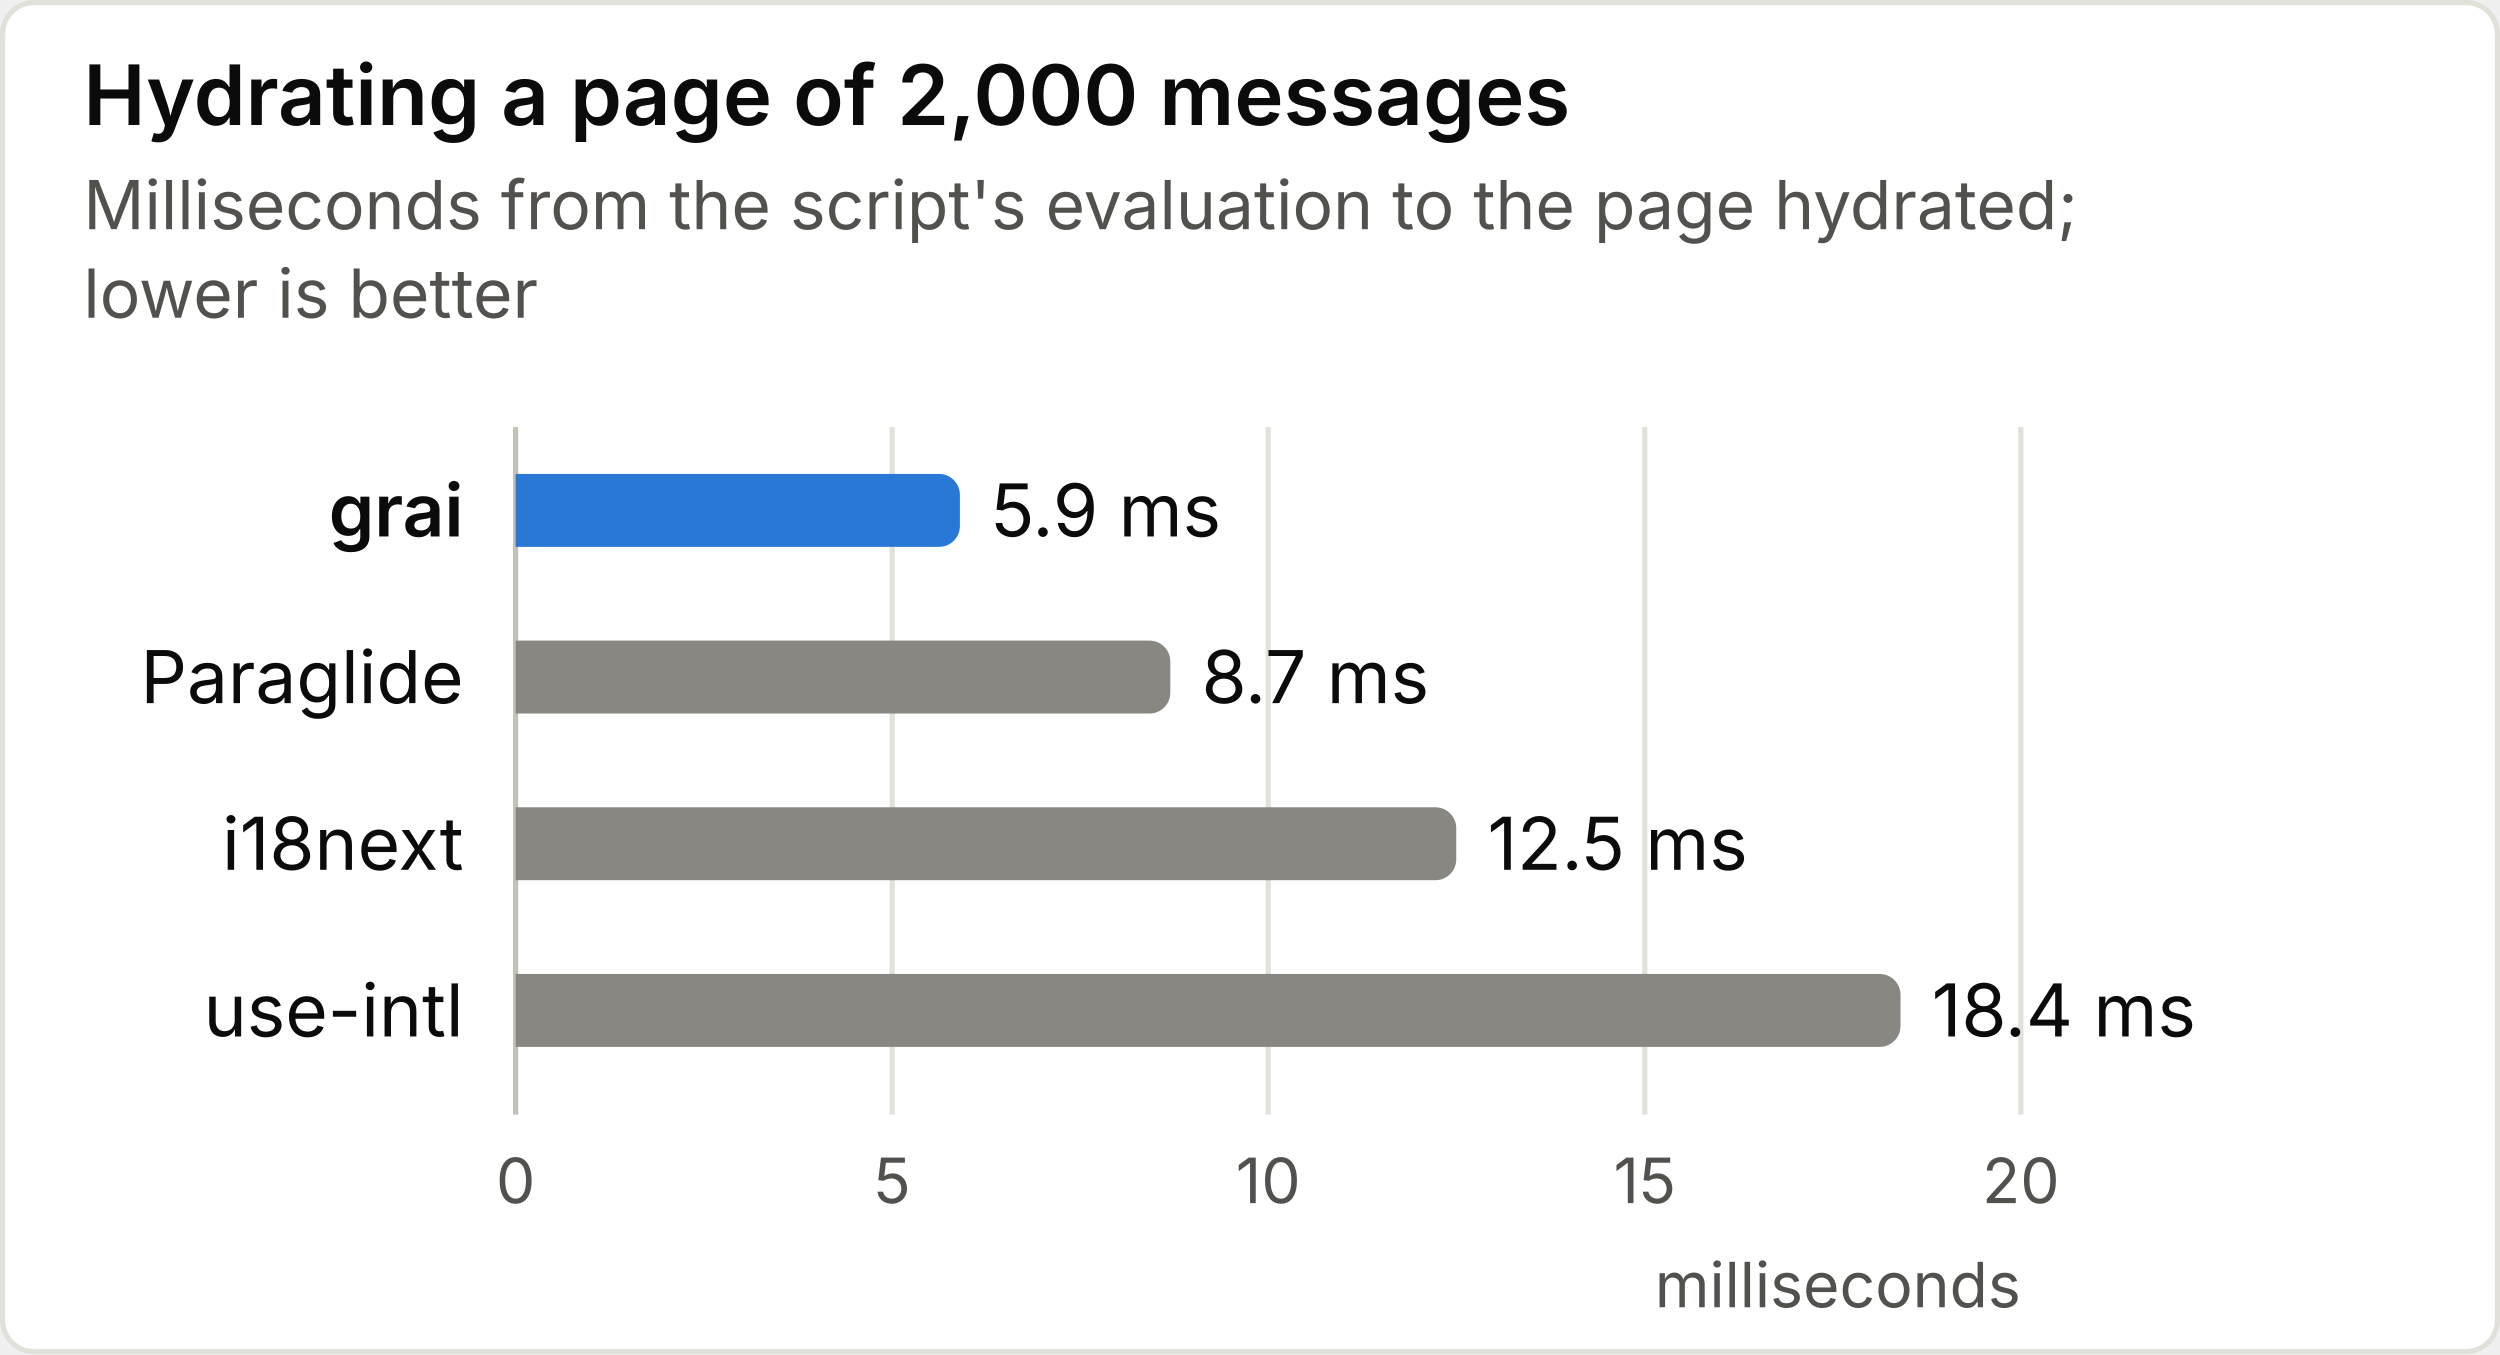
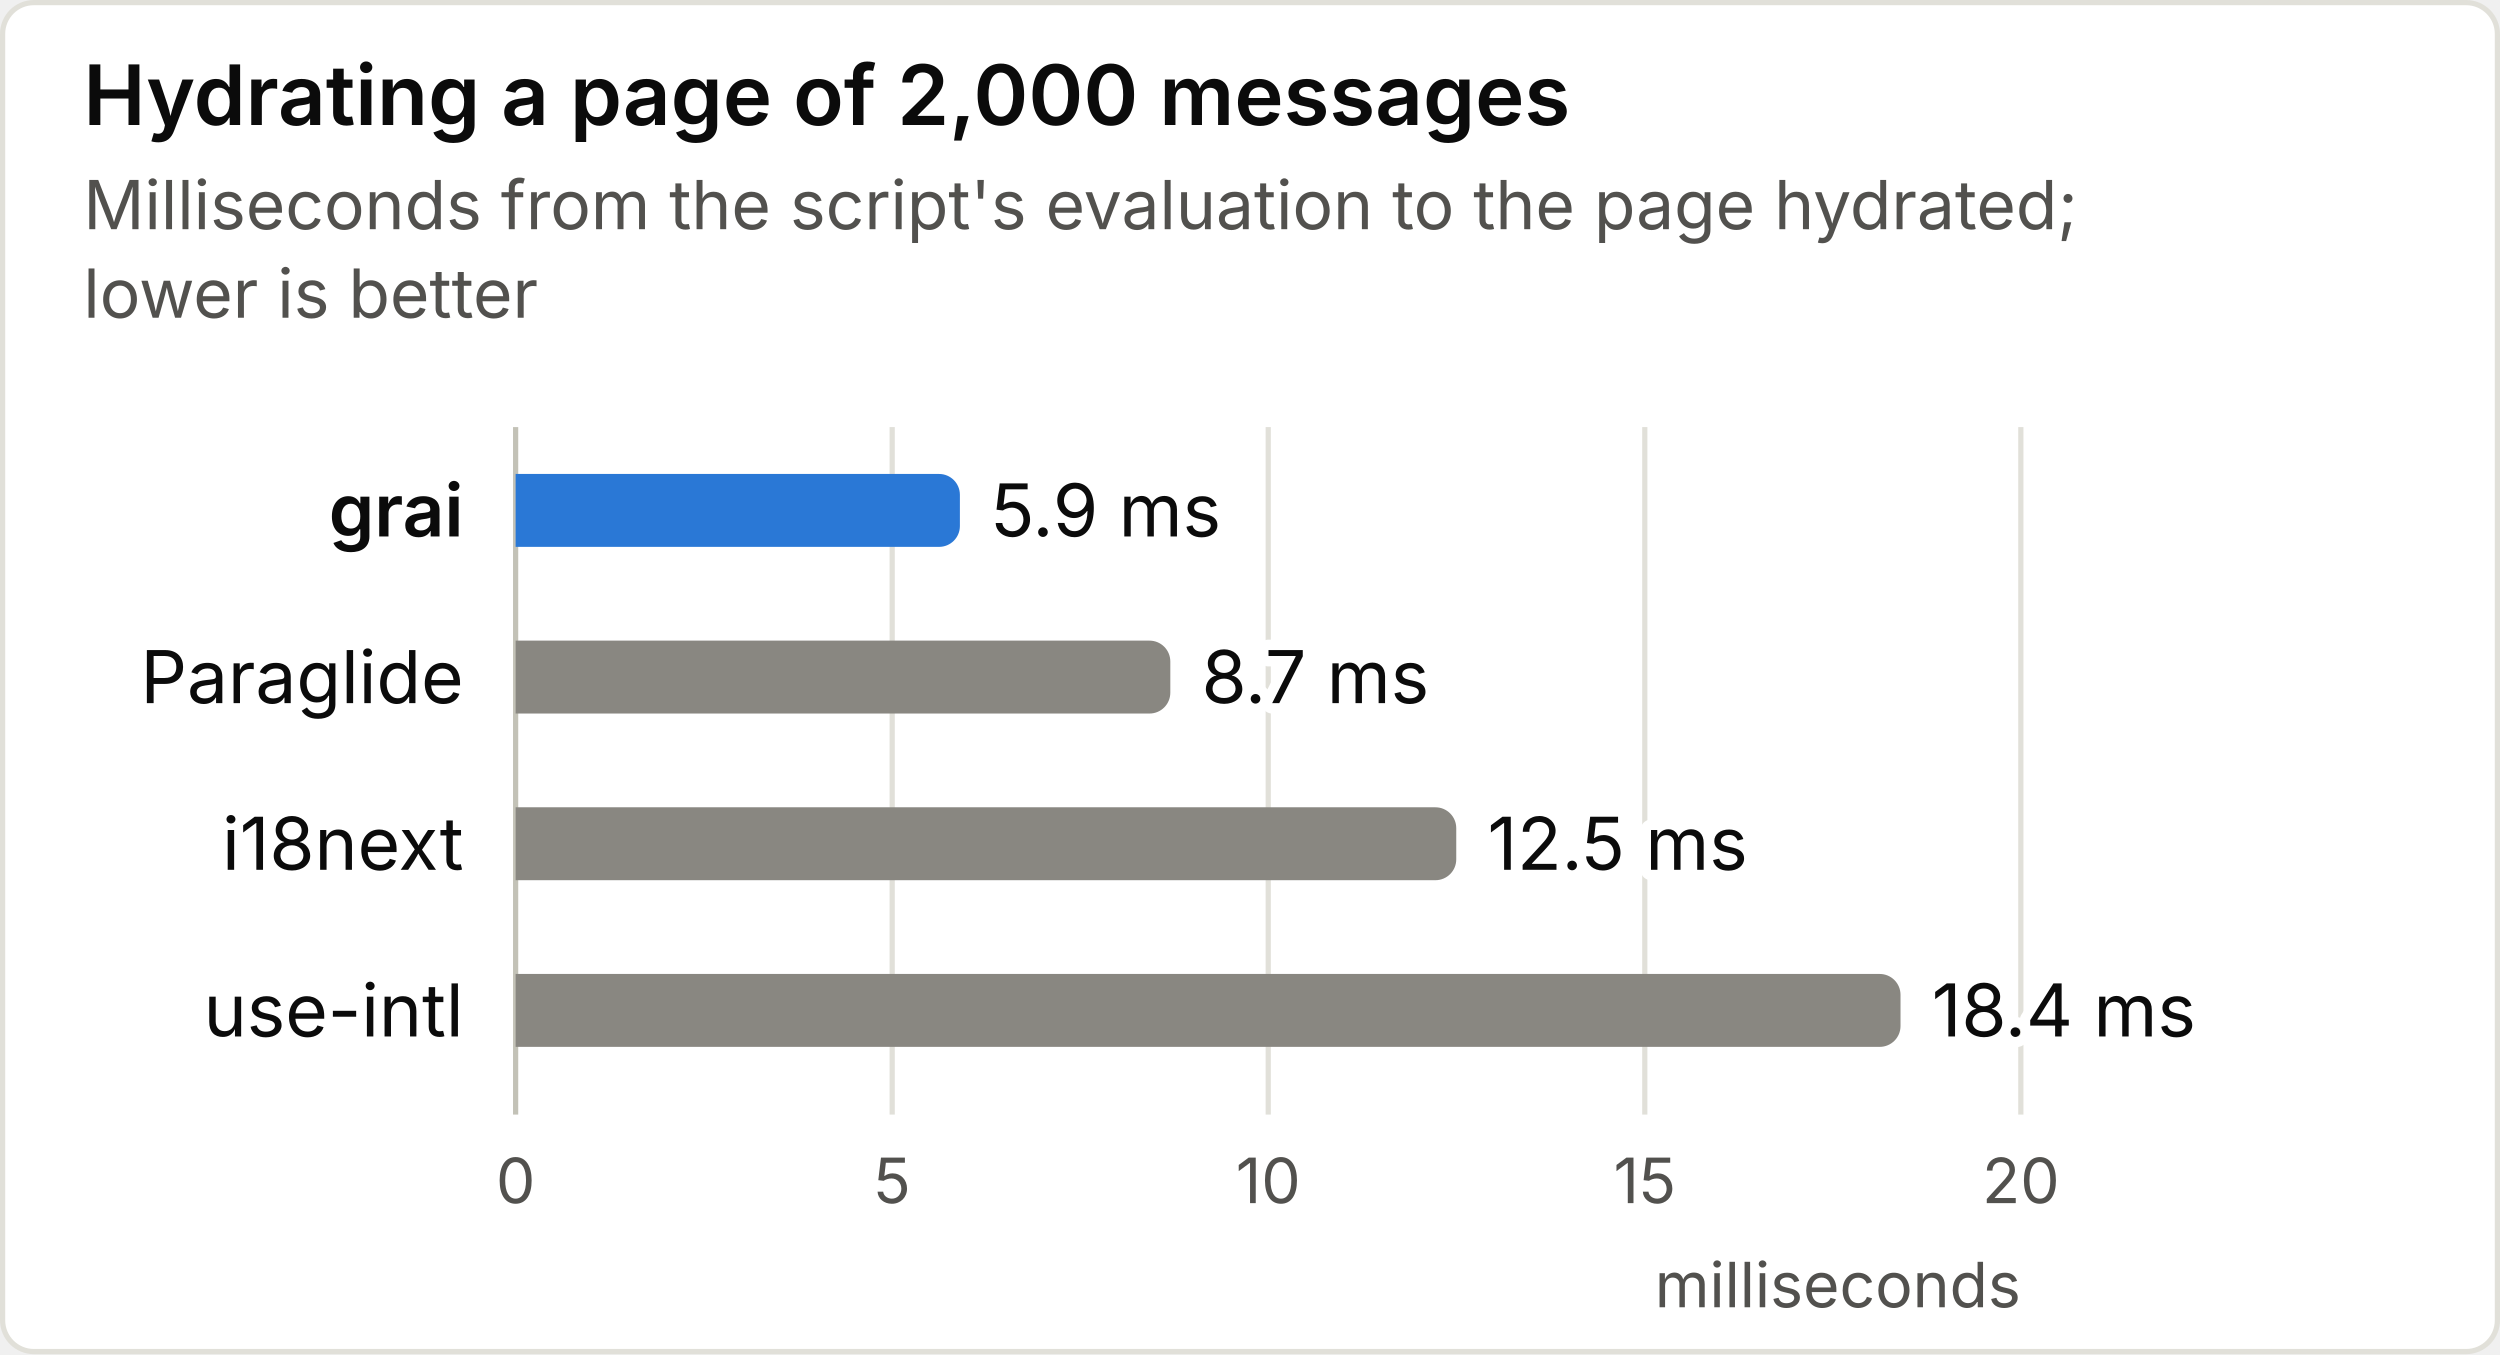
<svg xmlns="http://www.w3.org/2000/svg" viewBox="0 0 480 260" width="480" height="260" font-family="system-ui, -apple-system, 'Segoe UI', sans-serif">
  <rect x="0.5" y="0.5" width="479" height="259" rx="6" fill="#ffffff" stroke="#e1e0d9" />
  <text x="16" y="24" font-size="16" font-weight="600" fill="#0b0b0b">Hydrating a page of 2,000 messages</text>
  <text x="16" y="44" font-size="13" fill="#52514e">Milliseconds from the script's evaluation to the page hydrated;</text>
  <text x="16" y="61" font-size="13" fill="#52514e">lower is better</text>
  <line x1="99" y1="82" x2="99" y2="214" stroke="#c3c2b7" stroke-width="1" />
  <text x="99" y="231" font-size="12" text-anchor="middle" fill="#52514e" style="font-variant-numeric: tabular-nums">0</text>
  <line x1="171.3" y1="82" x2="171.3" y2="214" stroke="#e1e0d9" stroke-width="1" />
  <text x="171.3" y="231" font-size="12" text-anchor="middle" fill="#52514e" style="font-variant-numeric: tabular-nums">5</text>
  <line x1="243.5" y1="82" x2="243.5" y2="214" stroke="#e1e0d9" stroke-width="1" />
  <text x="243.5" y="231" font-size="12" text-anchor="middle" fill="#52514e" style="font-variant-numeric: tabular-nums">10</text>
  <line x1="315.8" y1="82" x2="315.8" y2="214" stroke="#e1e0d9" stroke-width="1" />
  <text x="315.8" y="231" font-size="12" text-anchor="middle" fill="#52514e" style="font-variant-numeric: tabular-nums">15</text>
  <line x1="388" y1="82" x2="388" y2="214" stroke="#e1e0d9" stroke-width="1" />
  <text x="388" y="231" font-size="12" text-anchor="middle" fill="#52514e" style="font-variant-numeric: tabular-nums">20</text>
  <text x="89" y="103" font-size="14" text-anchor="end" font-weight="600" fill="#0b0b0b">grai</text>
  <path d="M99,91H180.3A4,4 0 0 1 184.3,95V101A4,4 0 0 1 180.3,105H99Z" fill="#2a78d6" />
-   <text x="190.3" y="103" font-size="14" fill="#0b0b0b" style="font-variant-numeric: tabular-nums">5.9 ms</text>
+   <text x="190.3" y="103" font-size="14" fill="#0b0b0b" stroke="#ffffff" stroke-width="4" stroke-linejoin="round" paint-order="stroke" style="font-variant-numeric: tabular-nums">5.9 ms</text>
  <text x="89" y="135" font-size="14" text-anchor="end" fill="#0b0b0b">Paraglide</text>
  <path d="M99,123H220.7A4,4 0 0 1 224.7,127V133A4,4 0 0 1 220.7,137H99Z" fill="#898781" />
-   <text x="230.7" y="135" font-size="14" fill="#0b0b0b" style="font-variant-numeric: tabular-nums">8.7 ms</text>
+   <text x="230.7" y="135" font-size="14" fill="#0b0b0b" stroke="#ffffff" stroke-width="4" stroke-linejoin="round" paint-order="stroke" style="font-variant-numeric: tabular-nums">8.7 ms</text>
  <text x="89" y="167" font-size="14" text-anchor="end" fill="#0b0b0b">i18next</text>
  <path d="M99,155H275.6A4,4 0 0 1 279.6,159V165A4,4 0 0 1 275.6,169H99Z" fill="#898781" />
-   <text x="285.6" y="167" font-size="14" fill="#0b0b0b" style="font-variant-numeric: tabular-nums">12.5 ms</text>
+   <text x="285.6" y="167" font-size="14" fill="#0b0b0b" stroke="#ffffff" stroke-width="4" stroke-linejoin="round" paint-order="stroke" style="font-variant-numeric: tabular-nums">12.5 ms</text>
  <text x="89" y="199" font-size="14" text-anchor="end" fill="#0b0b0b">use-intl</text>
  <path d="M99,187H360.9A4,4 0 0 1 364.9,191V197A4,4 0 0 1 360.9,201H99Z" fill="#898781" />
-   <text x="370.9" y="199" font-size="14" fill="#0b0b0b" style="font-variant-numeric: tabular-nums">18.4 ms</text>
+   <text x="370.9" y="199" font-size="14" fill="#0b0b0b" stroke="#ffffff" stroke-width="4" stroke-linejoin="round" paint-order="stroke" style="font-variant-numeric: tabular-nums">18.4 ms</text>
  <text x="388" y="251" font-size="12" text-anchor="end" fill="#52514e">milliseconds</text>
</svg>
